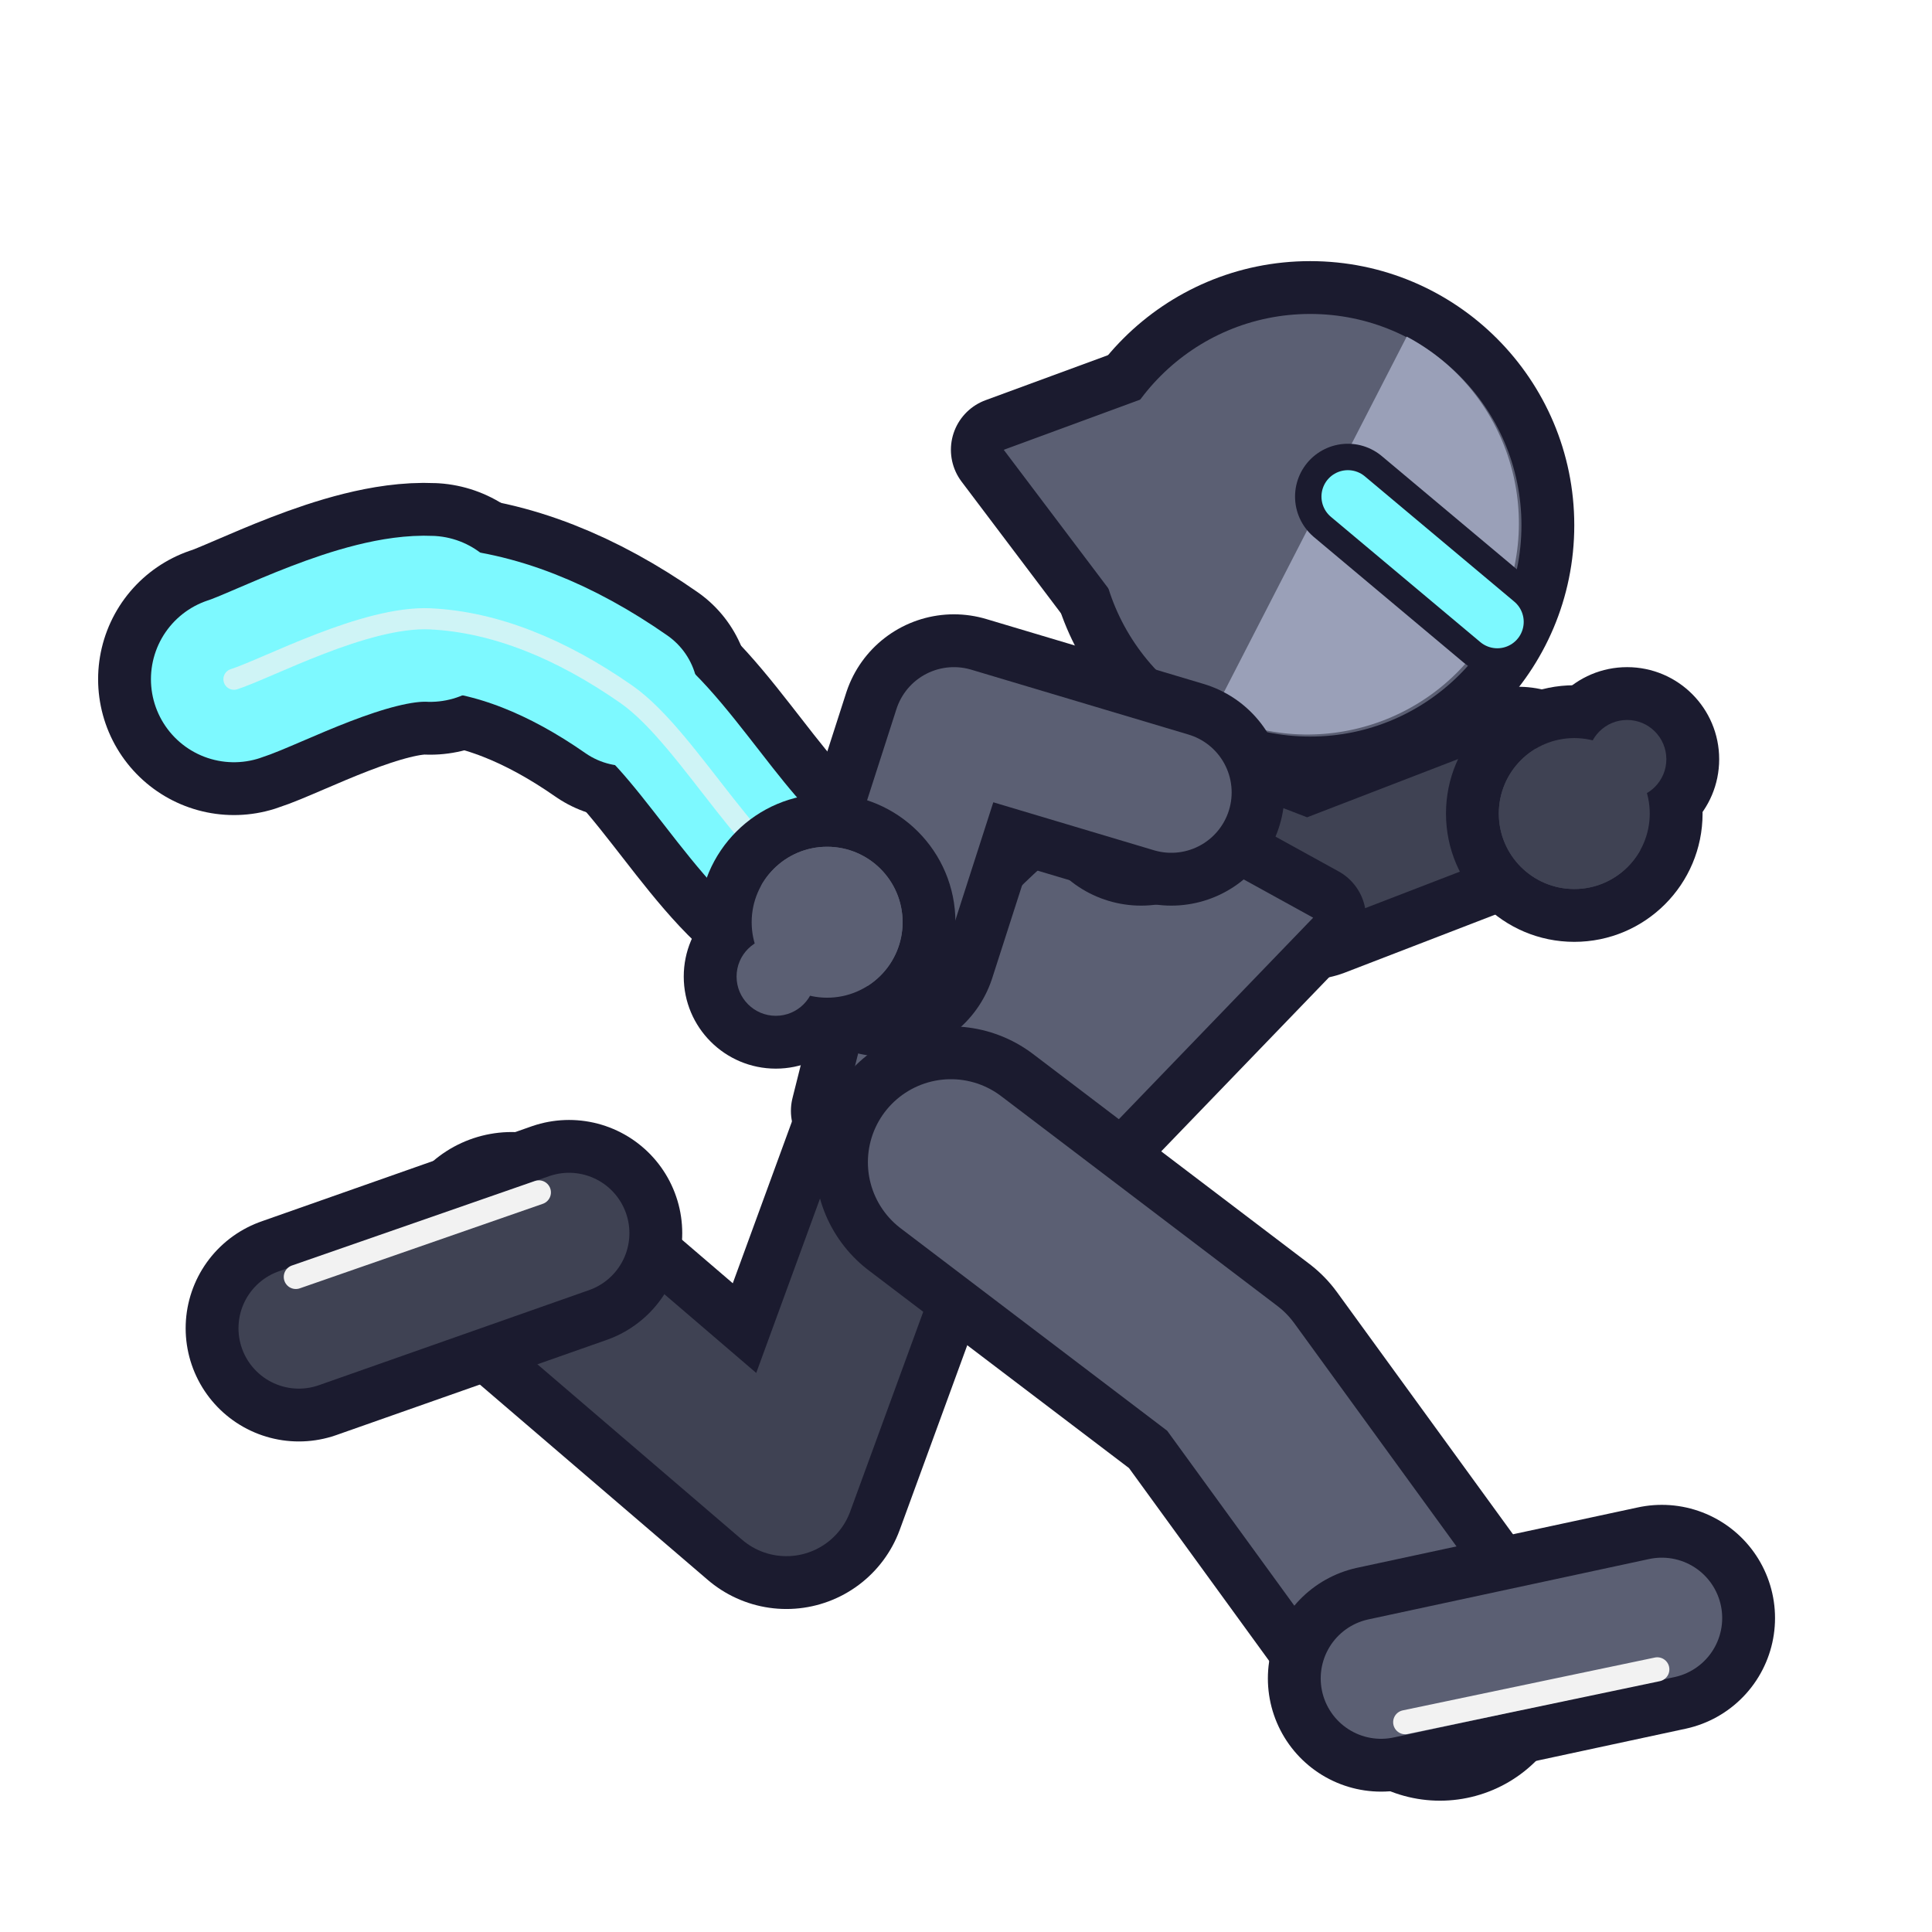
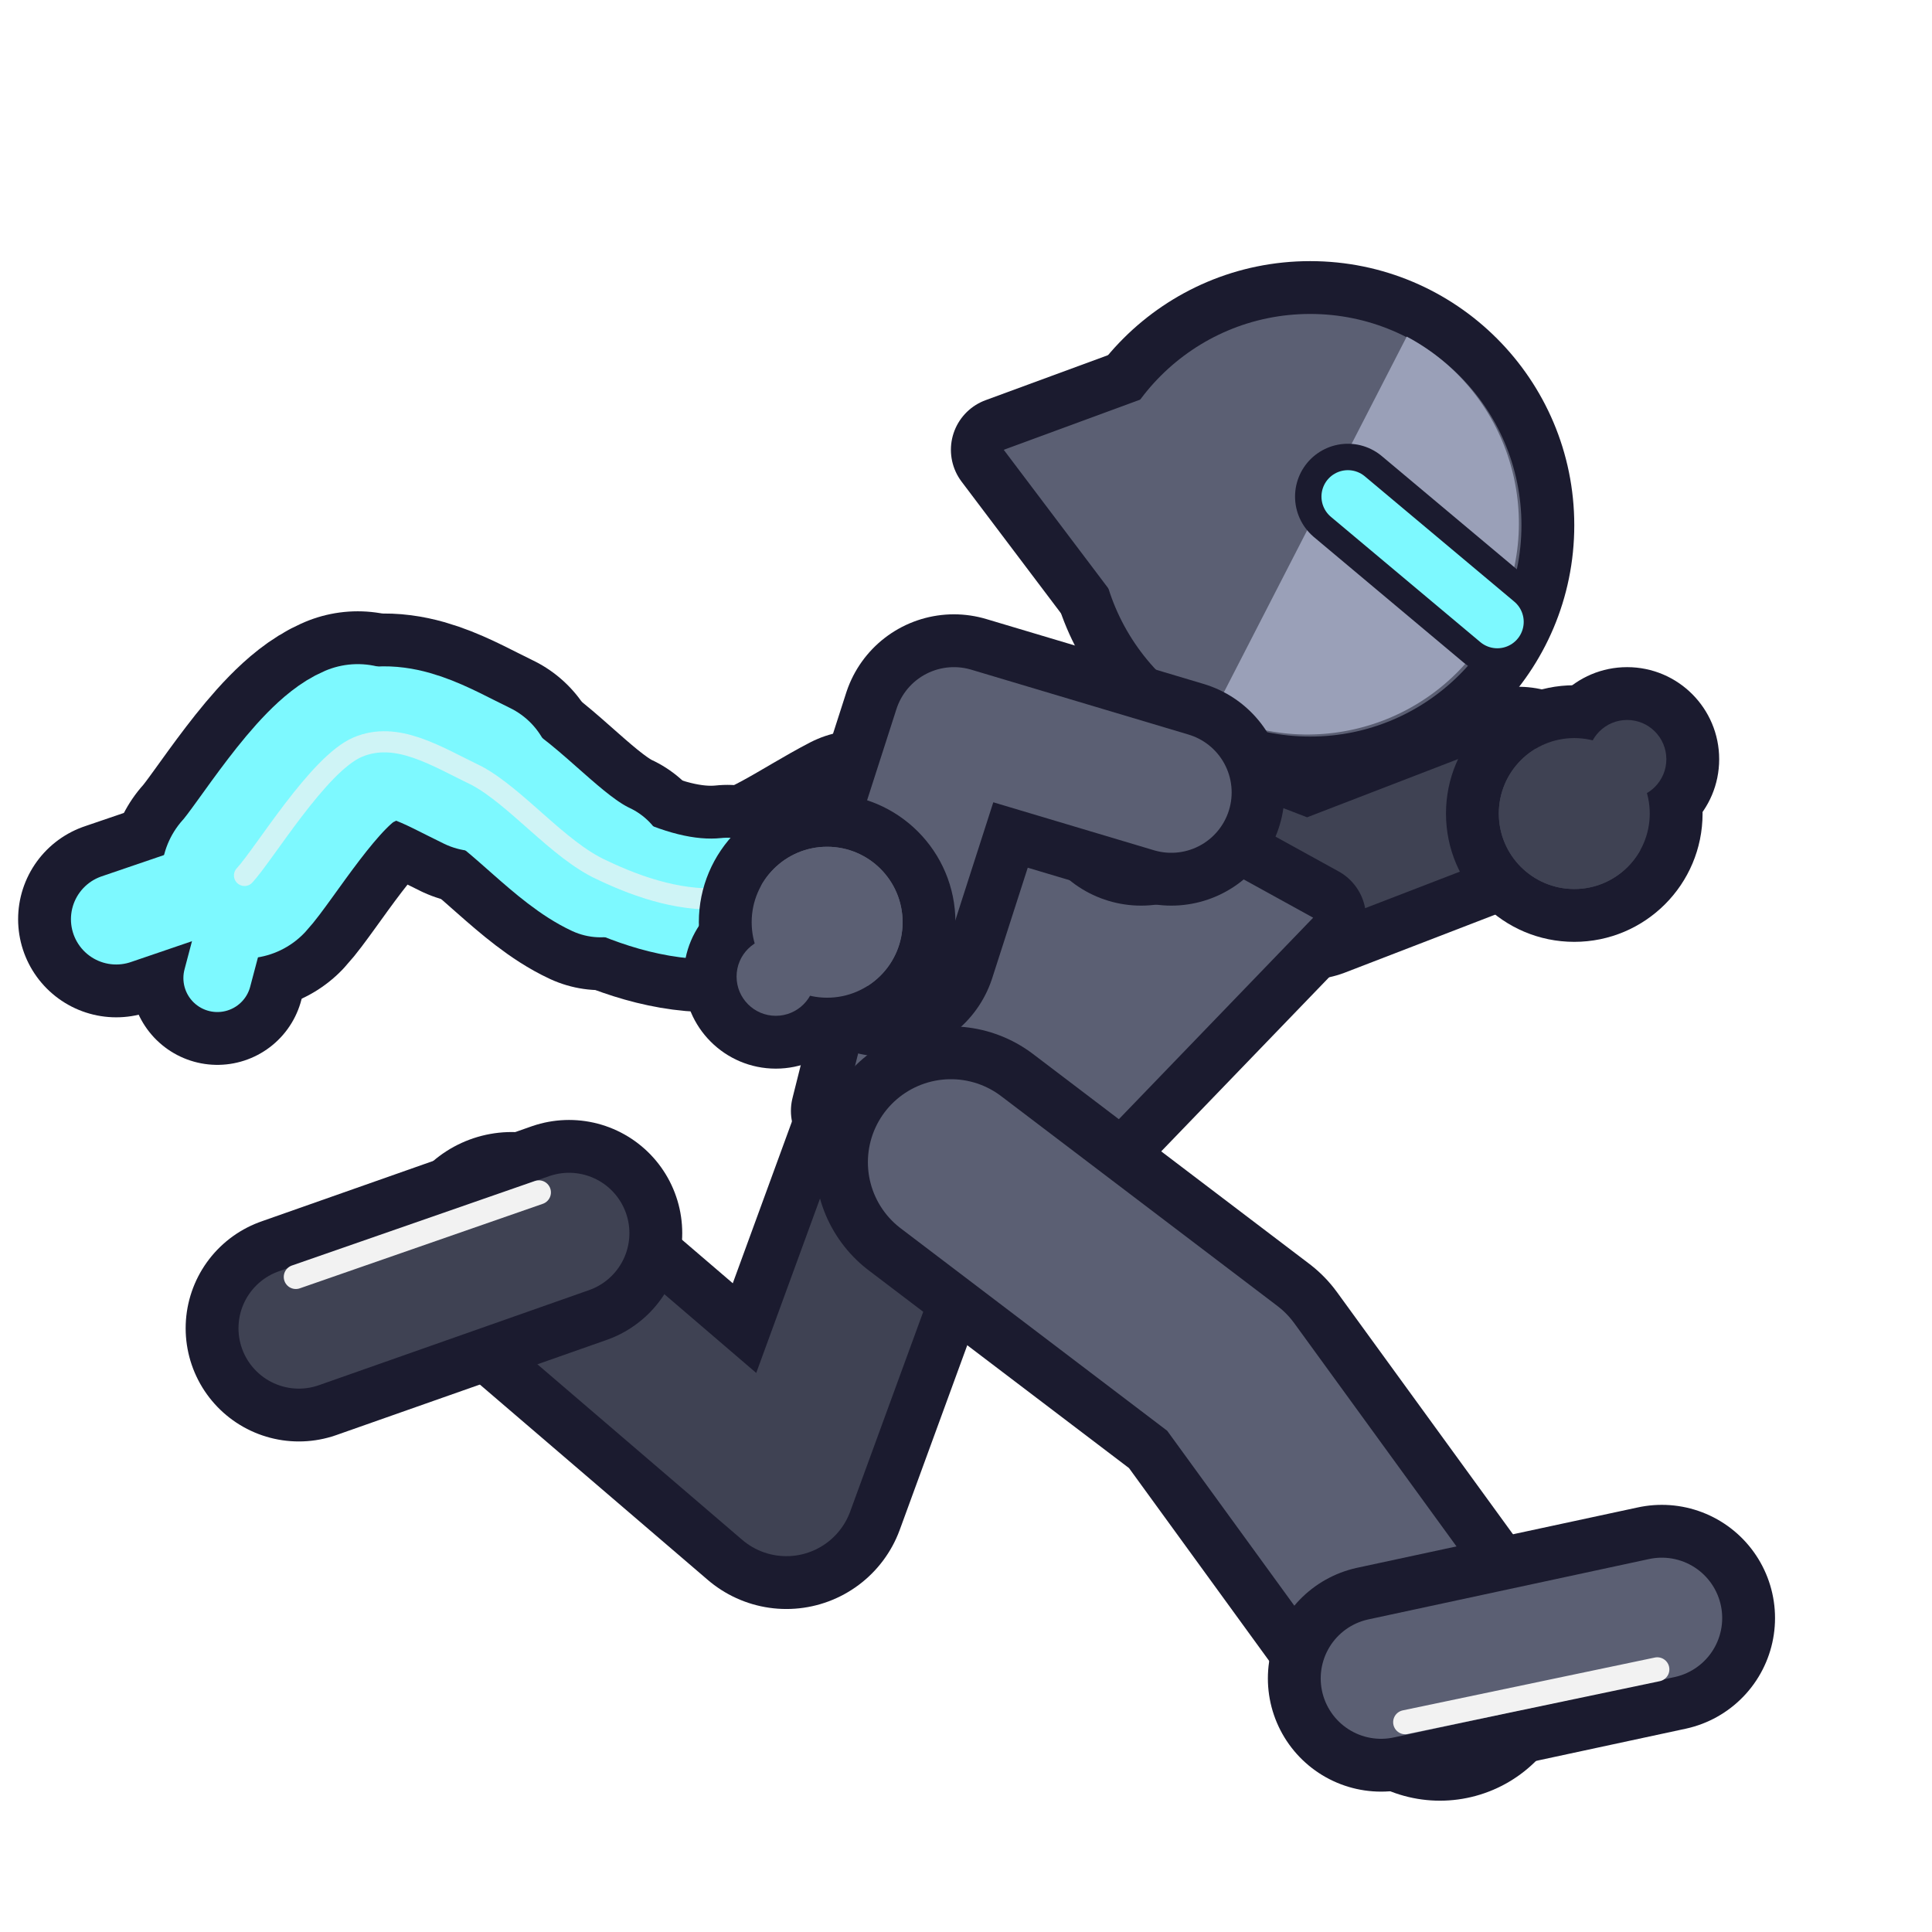
<svg xmlns="http://www.w3.org/2000/svg" viewBox="0 0 128 128" width="128" height="128" shape-rendering="geometricPrecision">
  <polyline points="72.6,52.5 86.6,57.9 100.6,52.5" fill="none" stroke="#1b1b2f" stroke-width="14" stroke-linecap="round" stroke-linejoin="round" />
  <polyline points="72.6,52.5 86.6,57.9 100.6,52.5" fill="none" stroke="#3f4253" stroke-width="7" stroke-linecap="round" stroke-linejoin="round" />
  <circle cx="104.3" cy="53.9" r="8.5" fill="#1b1b2f" />
  <circle cx="104.3" cy="53.9" r="5" fill="#3f4253" />
  <circle cx="107.8" cy="50.3" r="6.1" fill="#1b1b2f" />
  <circle cx="107.8" cy="50.3" r="2.6" fill="#3f4253" />
  <circle cx="104.3" cy="53.9" r="5" fill="#3f4253" />
  <polyline points="60,77 52.1,98.6 33.9,83" fill="none" stroke="#1b1b2f" stroke-width="16" stroke-linecap="round" stroke-linejoin="round" />
  <polyline points="60,77 52.1,98.6 33.9,83" fill="none" stroke="#3f4253" stroke-width="9" stroke-linecap="round" stroke-linejoin="round" />
  <polyline points="37.7,81.7 19.8,88" fill="none" stroke="#1b1b2f" stroke-width="15" stroke-linecap="round" stroke-linejoin="round" />
  <polyline points="37.7,81.7 19.8,88" fill="none" stroke="#3f4253" stroke-width="8" stroke-linecap="round" stroke-linejoin="round" />
  <polyline points="35.7,79 19.6,84.6" fill="none" stroke="#f2f2f2" stroke-width="1.6" stroke-linecap="round" />
  <polygon points="62.5,47.3 55.9,73.6 68.1,80.4 87,60.8" fill="#5b5f73" stroke="#1b1b2f" stroke-width="7" stroke-linejoin="round" />
  <polygon points="62.5,47.3 55.9,73.6 68.1,80.4 87,60.8" fill="#5b5f73" stroke="none" />
  <polyline points="77.5,49 75.6,52.5" fill="none" stroke="#1b1b2f" stroke-width="15" stroke-linecap="round" stroke-linejoin="round" />
  <polyline points="77.5,49 75.6,52.5" fill="none" stroke="#5b5f73" stroke-width="8" stroke-linecap="round" stroke-linejoin="round" />
-   <path d="M 73.5,50 C 72.3,50.2 69.7,49.5 66.5,51" fill="none" stroke="#1b1b2f" stroke-width="12" stroke-linecap="round" />
-   <path d="M 66.5,51 C 63.3,52.5 58.7,59.8 54.5,59" fill="none" stroke="#1b1b2f" stroke-width="13.5" stroke-linecap="round" />
-   <path d="M 54.5,59 C 50.3,58.2 45.8,49 41.5,46" fill="none" stroke="#1b1b2f" stroke-width="15" stroke-linecap="round" />
-   <path d="M 41.5,46 C 37.2,43 32.8,41.2 28.5,41" fill="none" stroke="#1b1b2f" stroke-width="16.5" stroke-linecap="round" />
-   <path d="M 28.5,41 C 24.2,40.8 17.7,44.3 15.5,45" fill="none" stroke="#1b1b2f" stroke-width="18" stroke-linecap="round" />
-   <path d="M 73.5,50 C 72.3,50.2 69.7,49.5 66.5,51" fill="none" stroke="#7df9ff" stroke-width="5" stroke-linecap="round" />
-   <path d="M 66.5,51 C 63.3,52.5 58.7,59.8 54.5,59" fill="none" stroke="#7df9ff" stroke-width="6.5" stroke-linecap="round" />
-   <path d="M 54.5,59 C 50.3,58.2 45.8,49 41.5,46" fill="none" stroke="#7df9ff" stroke-width="8" stroke-linecap="round" />
-   <path d="M 41.5,46 C 37.2,43 32.8,41.2 28.5,41" fill="none" stroke="#7df9ff" stroke-width="9.5" stroke-linecap="round" />
-   <path d="M 28.5,41 C 24.2,40.8 17.7,44.3 15.5,45" fill="none" stroke="#7df9ff" stroke-width="11" stroke-linecap="round" />
-   <path d="M 73.5,50 C 72.3,50.2 69.7,49.5 66.5,51 C 63.3,52.5 58.7,59.8 54.5,59 C 50.3,58.2 45.8,49 41.5,46 C 37.2,43 32.8,41.2 28.5,41 C 24.2,40.8 17.7,44.3 15.5,45" fill="none" stroke="#f2f2f2" stroke-width="1.4" stroke-linecap="round" stroke-linejoin="round" opacity="0.7" />
+   <path d="M 73.5,50 C 72.2,50.1 68.4,49.5 65.7,50.4" fill="none" stroke="#1b1b2f" stroke-width="12" stroke-linecap="round" />
+   <path d="M 65.7,50.4 C 62.9,51.3 59.8,53.9 56.9,55.4" fill="none" stroke="#1b1b2f" stroke-width="13" stroke-linecap="round" />
+   <path d="M 56.9,55.4 C 54,56.9 51.1,59.1 48.2,59.5" fill="none" stroke="#1b1b2f" stroke-width="14" stroke-linecap="round" />
+   <path d="M 48.2,59.5 C 45.4,59.8 42.5,58.9 39.8,57.6" fill="none" stroke="#1b1b2f" stroke-width="15" stroke-linecap="round" />
+   <path d="M 39.8,57.6 C 37,56.3 34.2,52.8 31.6,51.4" fill="none" stroke="#1b1b2f" stroke-width="16" stroke-linecap="round" />
+   <path d="M 31.6,51.4 C 28.9,50.1 26.3,48.4 23.7,49.5" fill="none" stroke="#1b1b2f" stroke-width="17" stroke-linecap="round" />
+   <path d="M 23.7,49.5 C 21.1,50.6 17.5,56.6 16.2,58" fill="none" stroke="#1b1b2f" stroke-width="18" stroke-linecap="round" />
+   <polyline points="16.2,58 7.7,60.9" fill="none" stroke="#1b1b2f" stroke-width="13" stroke-linecap="round" />
+   <polyline points="16.2,58 14.4,64.8" fill="none" stroke="#1b1b2f" stroke-width="11.5" stroke-linecap="round" />
+   <path d="M 73.5,50 C 72.2,50.1 68.4,49.5 65.7,50.4" fill="none" stroke="#7df9ff" stroke-width="5" stroke-linecap="round" />
+   <path d="M 65.7,50.4 C 62.9,51.3 59.8,53.9 56.9,55.4" fill="none" stroke="#7df9ff" stroke-width="6" stroke-linecap="round" />
+   <path d="M 56.9,55.4 C 54,56.9 51.1,59.1 48.2,59.5" fill="none" stroke="#7df9ff" stroke-width="7" stroke-linecap="round" />
+   <path d="M 48.2,59.5 C 45.4,59.8 42.5,58.9 39.8,57.6" fill="none" stroke="#7df9ff" stroke-width="8" stroke-linecap="round" />
+   <path d="M 39.8,57.6 C 37,56.3 34.2,52.8 31.6,51.4" fill="none" stroke="#7df9ff" stroke-width="9" stroke-linecap="round" />
+   <path d="M 31.6,51.4 C 28.9,50.1 26.3,48.4 23.7,49.5" fill="none" stroke="#7df9ff" stroke-width="10" stroke-linecap="round" />
+   <path d="M 23.7,49.5 C 21.1,50.6 17.5,56.6 16.2,58" fill="none" stroke="#7df9ff" stroke-width="11" stroke-linecap="round" />
+   <polyline points="16.2,58 7.7,60.9" fill="none" stroke="#7df9ff" stroke-width="6" stroke-linecap="round" />
+   <polyline points="16.2,58 14.4,64.8" fill="none" stroke="#7df9ff" stroke-width="4.5" stroke-linecap="round" />
+   <path d="M 73.5,50 C 72.2,50.1 68.4,49.5 65.7,50.4 C 62.9,51.3 59.8,53.9 56.9,55.4 C 54,56.9 51.1,59.1 48.2,59.5 C 45.4,59.8 42.5,58.9 39.8,57.6 C 37,56.3 34.2,52.8 31.6,51.4 C 28.9,50.1 26.3,48.4 23.7,49.5 C 21.1,50.6 17.5,56.6 16.2,58" fill="none" stroke="#f2f2f2" stroke-width="1.4" stroke-linecap="round" stroke-linejoin="round" opacity="0.7" />
  <polyline points="63,77 81.3,90.9 95.4,110.3" fill="none" stroke="#1b1b2f" stroke-width="18" stroke-linecap="round" stroke-linejoin="round" />
  <polyline points="63,77 81.3,90.9 95.4,110.3" fill="none" stroke="#5b5f73" stroke-width="11" stroke-linecap="round" stroke-linejoin="round" />
  <polyline points="91.5,111.2 110.1,107.2" fill="none" stroke="#1b1b2f" stroke-width="15" stroke-linecap="round" stroke-linejoin="round" />
  <polyline points="91.5,111.2 110.1,107.2" fill="none" stroke="#5b5f73" stroke-width="8" stroke-linecap="round" stroke-linejoin="round" />
  <polyline points="93.1,114.1 109.8,110.6" fill="none" stroke="#f2f2f2" stroke-width="1.6" stroke-linecap="round" />
  <polygon points="88.8,21.6 66.5,29.8 78.2,45.3" fill="#5b5f73" stroke="#1b1b2f" stroke-width="7" stroke-linejoin="round" />
  <circle cx="86.8" cy="34.8" r="17.5" fill="#1b1b2f" />
  <polygon points="88.8,21.6 66.5,29.8 78.2,45.3" fill="#5b5f73" />
  <circle cx="86.8" cy="34.8" r="14" fill="#5b5f73" />
  <path d="M 93.2,22.3 A 14 14 0 0 1 80.4,47.2 Z" fill="#9aa0b8" />
  <polyline points="89.3,32.9 99.2,41.2" fill="none" stroke="#1b1b2f" stroke-width="7" stroke-linecap="round" />
  <polyline points="89.3,32.9 99.2,41.2" fill="none" stroke="#7df9ff" stroke-width="3.5" stroke-linecap="round" />
  <polyline points="77.6,52.5 63.2,48.2 58.6,62.5" fill="none" stroke="#1b1b2f" stroke-width="15" stroke-linecap="round" stroke-linejoin="round" />
  <polyline points="77.6,52.5 63.2,48.2 58.6,62.5" fill="none" stroke="#5b5f73" stroke-width="8" stroke-linecap="round" stroke-linejoin="round" />
  <circle cx="54.8" cy="61.1" r="8.5" fill="#1b1b2f" />
  <circle cx="54.8" cy="61.1" r="5" fill="#5b5f73" />
  <circle cx="51.4" cy="64.7" r="6.1" fill="#1b1b2f" />
  <circle cx="51.4" cy="64.7" r="2.6" fill="#5b5f73" />
  <circle cx="54.8" cy="61.1" r="5" fill="#5b5f73" />
</svg>
